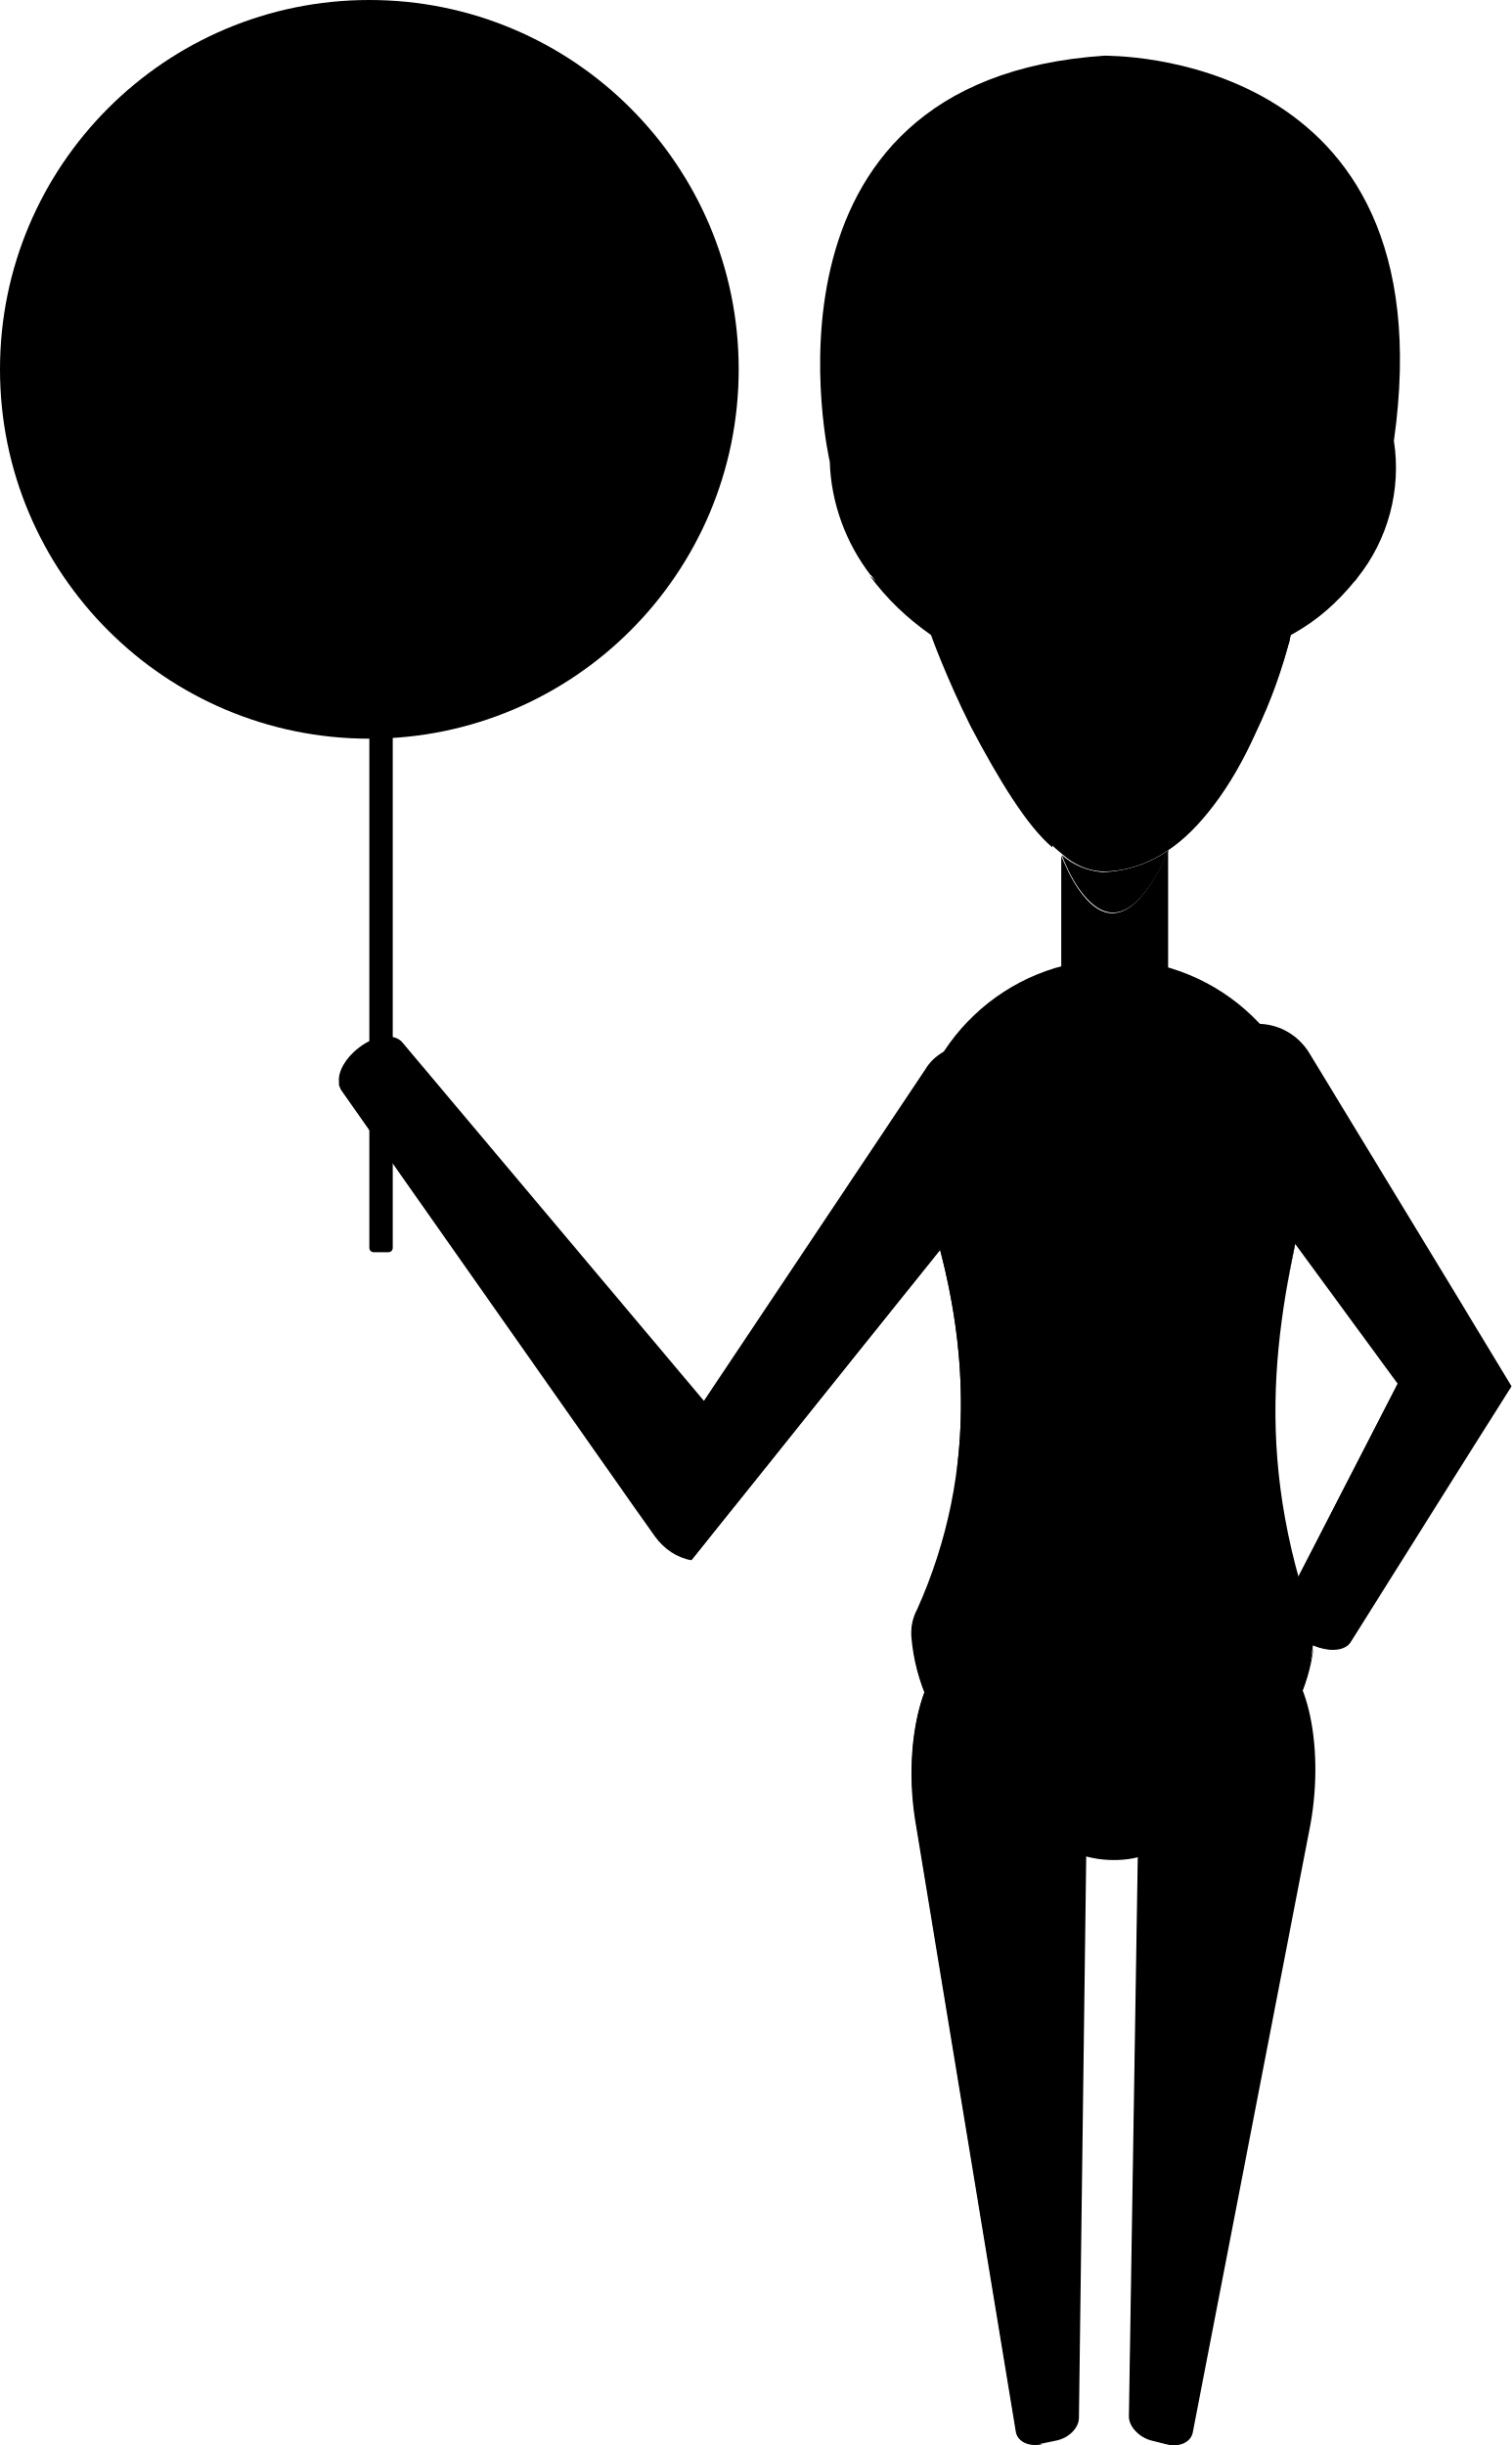
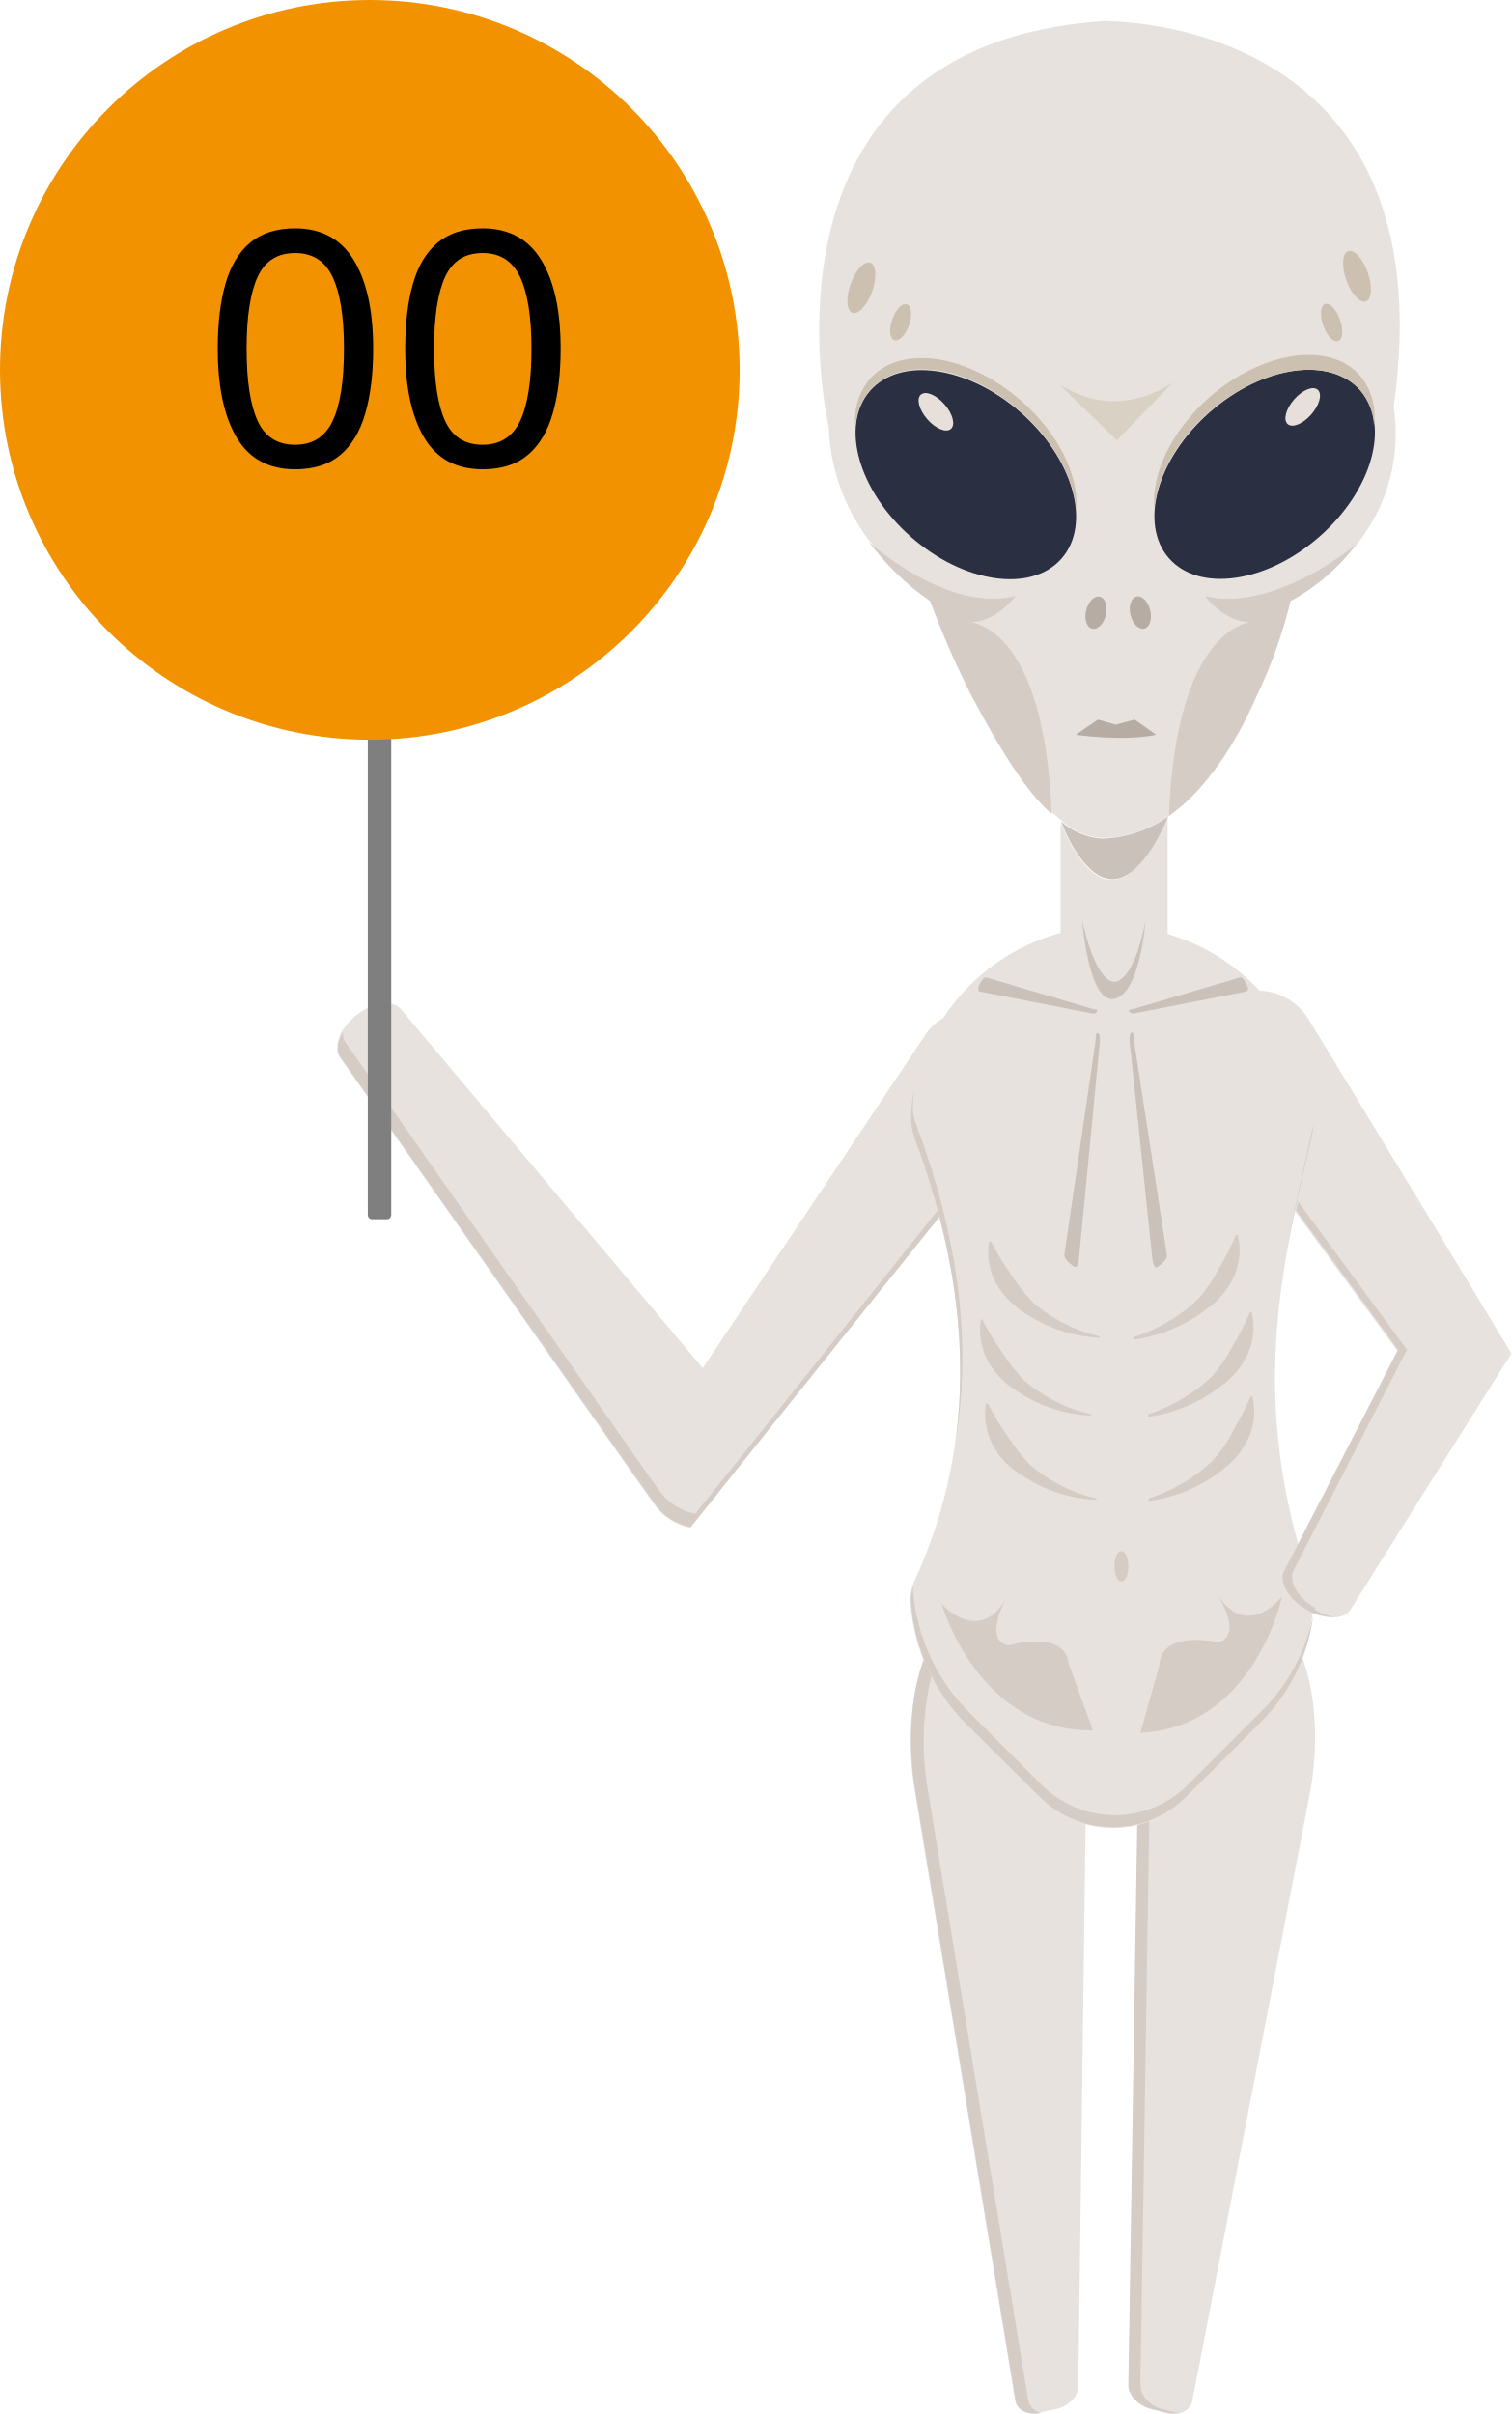
- <svg xmlns="http://www.w3.org/2000/svg" version="1.1" id="alien" x="0px" y="0px" viewBox="0 0 239 386.6" alienyle="enable-background:new 0 0 239 386.6;" xml:space="preserve">
-   <alienyle type="text/css">
- 	.alien0{fill:#E7E2DE;}
- 	.alien1{fill:#2A2F42;}
- 	.alien2{fill:#E7E0DA;}
- 	.alien3{fill:#CCC0B0;}
- 	.alien4{fill:#DAD1C5;}
- 	.alien5{fill:#B6ACA3;}
- 	.alien6{fill:#D5CCC5;}
- 	.alien7{fill:#CAC1BA;}
- 	.alien8{fill:#7F7F7F;}
- 	.alien9{fill:#F39200;}
- 	.alien10{font-family:'MyriadPro-Regular';}
- 	.alien11{font-size:51.7628px;}
- </alienyle>
+ <svg xmlns="http://www.w3.org/2000/svg" id="alien" viewBox="0 0 238.68 381.17">
+   <defs>
+     <style>.alienQueue-1{fill:#e7e2de;}.alienQueue-2{fill:#2a2f42;}.alienQueue-3{fill:#e7e0da;}.alienQueue-4{fill:#ccc0b0;}.alienQueue-5{fill:#dad1c5;}.alienQueue-6{fill:#b6aca3;}.alienQueue-7{fill:#d5ccc5;}.alienQueue-8{fill:#cac1ba;}.alienQueue-9{fill:#7f7f7f;}.alienQueue-10{fill:#f39200;}.alienQueue-11{isolation:isolate;font-size:51.76px;font-family:MyriadPro-Regular, Myriad Pro;}</style>
+   </defs>
  <g id="alien-body">
-     <path class="alien0" d="M167.8,216.6v-81.3c0.9,2.3,3.9,9.1,8.1,9.1s7.6-7,8.8-9.9v82.2c0.2,4.7-3.5,8.6-8.2,8.8   c-4.7,0.2-8.6-3.5-8.8-8.2C167.8,217,167.8,216.8,167.8,216.6L167.8,216.6z" />
-     <path class="alien0" d="M220.4,69.7c1.2,7.7-0.9,15.6-5.8,21.7c-0.1,0.2-0.3,0.4-0.5,0.6c-2.7,3.3-6,6-9.7,8.2c-0.1,0-0.1,0.1-0.2,0.1   c0,0,0,0-0.1,0.1s-0.1,0.4-0.2,0.9c0,0.2-0.1,0.4-0.2,0.7c-1.5,5.4-7.2,22.9-17.5,31.2l-0.7,0.6l-0.5,0.4c0,0-0.1,0.1-0.1,0.1l0,0   c-3.1,2.2-6.8,3.5-10.5,3.5c-2.4-0.1-4.6-1.1-6.4-2.7l0,0c-0.5-0.4-0.9-0.8-1.4-1.2c-2-1.9-3.7-4-5.3-6.2c-0.1-0.1-0.2-0.3-0.3-0.4   c-2.4-3.5-4.6-7.1-6.5-10.9c-0.3-0.5-0.6-1-0.8-1.6c-3.9-7.8-6.3-14.5-6.3-14.5c-3.7-2.5-7-5.7-9.7-9.4V91c-4-5.2-6.3-11.5-6.5-18   c0,0-14.1-60.4,43.5-64.2C174.5,8.9,229.2,7.4,220.4,69.7z" />
-     <ellipse transform="matrix(0.6588 -0.7523 0.7523 0.6588 -8.3171 142.402)" class="alien1" cx="152.8" cy="80.4" rx="13.1" ry="20.1" />
-     <ellipse transform="matrix(0.7523 -0.6588 0.6588 0.7523 -3.4012 151.6594)" class="alien1" cx="200" cy="80.4" rx="20.1" ry="13.1" />
-     <ellipse transform="matrix(0.7523 -0.6588 0.6588 0.7523 -9.7498 115.0356)" class="alien2" cx="148.1" cy="70.5" rx="1.8" ry="3.6" />
-     <ellipse transform="matrix(0.6588 -0.7523 0.7523 0.6588 17.8773 178.7822)" class="alien2" cx="206" cy="69.7" rx="3.6" ry="1.8" />
-     <path class="alien0" d="M200.2,260.8l-7.9-2c-6.4-1.6-11.9,9.6-12.1,22.9l-1.6,100.4c0,1.6,1.5,3.3,3.5,3.8l2.4,0.6   c1.9,0.5,3.8-0.3,4.1-1.9l18.6-96.1C209.5,275.8,206.6,262.4,200.2,260.8z" />
-     <path class="alien0" d="M162.8,179.8c0.1-0.1,0.2-0.2,0.2-0.4c0.1-0.2,0.2-0.4,0.3-0.6c0.3-0.7,0.6-1.4,0.7-2.2   c0.9-5.5-2.8-10.6-8.3-11.5c-2.2-0.4-4.5,0.1-6.5,1.2l0,0c-1.2,0.7-2.2,1.6-2.9,2.8l-35,52.4l-47.7-56.7c-1.3-1.5-4.4-1.1-6.9,0.9   c-2.1,1.6-3.3,3.8-3.1,5.4c0,0.1,0,0.1,0,0.2c0,0.1,0,0.2,0,0.3c0.1,0.2,0.2,0.5,0.3,0.7l46.3,65.9l3.4,4.8   c1.4,1.9,3.4,3.3,5.7,3.7l11.1-13.8l28.2-35.3l0,0l0.6-0.8L162.8,179.8z" />
-     <path class="alien0" d="M239,219.2l-8.2,13l-17.2,27.4c-1,1.7-4.2,1.7-7,0s-4.4-4.3-3.5-6l17.9-34.8l-30.5-41.6   c-3.1-4.4-2-10.4,2.4-13.4c0.1-0.1,0.2-0.1,0.3-0.2c1.8-1.2,4-1.8,6.2-1.7c3.1,0.2,5.8,1.8,7.5,4.4l22.3,36.7L239,219.2z" />
-     <path class="alien0" d="M152.4,260.5l8-1.8c6.5-1.4,11.6,10,11.5,23.2l-1.3,100.4c0,1.6-1.6,3.2-3.6,3.6l-2.4,0.5c-2,0.4-3.8-0.4-4-2   l-15.9-96.6C142.7,275.2,146,262,152.4,260.5z" />
-     <path class="alien0" d="M176,294.1L176,294.1c-4.3,0-8.5-1.7-11.6-4.8l-11.5-11.4c-5.1-5.1-8.2-11.9-8.8-19.1c-0.1-1.5,0.2-3,0.9-4.3   c9.8-21.8,8.8-45-0.3-69.1c-0.5-1.2-0.7-2.4-0.6-3.7c1.1-16.8,15-29.9,31.8-30l0,0c17.1,0.1,31.1,13.5,31.9,30.6   c0,0.9-0.1,1.7-0.3,2.5c-5,21.1-10,42.1-0.3,70.6c0.4,1.1,0.6,2.3,0.5,3.5c-0.4,7-3.4,13.5-8.3,18.5l-11.9,11.9   C184.5,292.4,180.3,294.2,176,294.1z" />
+     <path class="alienQueue-1" d="M167.8,216.6V135.3c.9,2.3,3.9,9.1,8.1,9.1s7.6-7,8.8-9.9v82.2a8.51,8.51,0,1,1-17,.6,2,2,0,0,0,.1-.7Z" transform="translate(-0.32 -5.48)" />
+     <path class="alienQueue-1" d="M220.4,69.7a27.85,27.85,0,0,1-5.8,21.7,2.65,2.65,0,0,1-.5.6,36.48,36.48,0,0,1-9.7,8.2c-.1,0-.1.1-.2.1l-.1.1c-.1.1-.1.4-.2.9a2.54,2.54,0,0,1-.2.7c-1.5,5.4-7.2,22.9-17.5,31.2l-.7.6-.5.4-.1.1h0a18.36,18.36,0,0,1-10.5,3.5,10.26,10.26,0,0,1-6.4-2.7h0c-.5-.4-.9-.8-1.4-1.2a44.54,44.54,0,0,1-5.3-6.2c-.1-.1-.2-.3-.3-.4a92.18,92.18,0,0,1-6.5-10.9,8,8,0,0,1-.8-1.6,147.54,147.54,0,0,1-6.3-14.5,39.33,39.33,0,0,1-9.7-9.4V91a31.15,31.15,0,0,1-6.5-18S117.1,12.6,174.7,8.8C174.5,8.9,229.2,7.4,220.4,69.7Z" transform="translate(-0.32 -5.48)" />
+     <ellipse class="alienQueue-2" cx="152.83" cy="80.42" rx="13.1" ry="20.1" transform="translate(-8.67 136.94) rotate(-48.79)" />
+     <ellipse class="alienQueue-2" cx="200.03" cy="80.38" rx="20.1" ry="13.1" transform="translate(-3.73 146.21) rotate(-41.21)" />
+     <ellipse class="alienQueue-3" cx="148.11" cy="70.5" rx="1.8" ry="3.6" transform="translate(-10.08 109.56) rotate(-41.21)" />
+     <ellipse class="alienQueue-3" cx="206.03" cy="69.73" rx="3.6" ry="1.8" transform="translate(17.52 173.31) rotate(-48.79)" />
+     <path class="alienQueue-1" d="M200.2,260.8l-7.9-2c-6.4-1.6-11.9,9.6-12.1,22.9l-1.6,100.4c0,1.6,1.5,3.3,3.5,3.8l2.4.6c1.9.5,3.8-.3,4.1-1.9l18.6-96.1C209.5,275.8,206.6,262.4,200.2,260.8Z" transform="translate(-0.32 -5.48)" />
+     <path class="alienQueue-1" d="M162.8,179.8a.52.52,0,0,0,.2-.4l.3-.6a8.08,8.08,0,0,0,.7-2.2,10,10,0,0,0-14.8-10.3h0a7.79,7.79,0,0,0-2.9,2.8l-35,52.4L63.6,164.8c-1.3-1.5-4.4-1.1-6.9.9-2.1,1.6-3.3,3.8-3.1,5.4v.5c.1.2.2.5.3.7l46.3,65.9,3.4,4.8a9.13,9.13,0,0,0,5.7,3.7l11.1-13.8,28.2-35.3h0l.6-.8Z" transform="translate(-0.32 -5.48)" />
+     <path class="alienQueue-1" d="M239,219.2l-8.2,13-17.2,27.4c-1,1.7-4.2,1.7-7,0s-4.4-4.3-3.5-6L221,218.8l-30.5-41.6a9.53,9.53,0,0,1,2.4-13.4c.1-.1.2-.1.3-.2a10.39,10.39,0,0,1,6.2-1.7,9.59,9.59,0,0,1,7.5,4.4L229.2,203Z" transform="translate(-0.32 -5.48)" />
+     <path class="alienQueue-1" d="M152.4,260.5l8-1.8c6.5-1.4,11.6,10,11.5,23.2l-1.3,100.4c0,1.6-1.6,3.2-3.6,3.6l-2.4.5c-2,.4-3.8-.4-4-2l-15.9-96.6C142.7,275.2,146,262,152.4,260.5Z" transform="translate(-0.32 -5.48)" />
+     <path class="alienQueue-1" d="M176,294.1h0a16.43,16.43,0,0,1-11.6-4.8l-11.5-11.4a30.62,30.62,0,0,1-8.8-19.1,8,8,0,0,1,.9-4.3c9.8-21.8,8.8-45-.3-69.1a7.81,7.81,0,0,1-.6-3.7,32.09,32.09,0,0,1,31.8-30h0a32.07,32.07,0,0,1,31.9,30.6,10.07,10.07,0,0,1-.3,2.5c-5,21.1-10,42.1-.3,70.6a8.28,8.28,0,0,1,.5,3.5,28.75,28.75,0,0,1-8.3,18.5l-11.9,11.9A15.63,15.63,0,0,1,176,294.1Z" transform="translate(-0.32 -5.48)" />
  </g>
  <g id="alien-shadow">
-     <path class="alien3" d="M137.7,67.1c4.8-5.5,15.5-4,23.8,3.4c5.3,4.6,8.4,10.5,8.8,15.5c0.4-5.4-2.8-12.1-8.8-17.3   c-8.4-7.3-19-8.9-23.8-3.4c-1.8,2.1-2.6,4.9-2.3,7.6C135.5,70.8,136.3,68.7,137.7,67.1z" />
-     <path class="alien3" d="M191.3,70.5c8.4-7.3,19-8.8,23.8-3.4c1.3,1.6,2.1,3.5,2.2,5.6c0.4-2.8-0.4-5.7-2.2-7.9   c-4.8-5.5-15.4-3.9-23.8,3.4c-6,5.3-9.2,12.1-8.7,17.6C183.1,80.7,186.1,75,191.3,70.5z" />
-     <ellipse transform="matrix(0.3348 -0.9423 0.9423 0.3348 42.7204 162.3934)" class="alien3" cx="136.4" cy="50.9" rx="4.2" ry="1.8" />
-     <ellipse transform="matrix(0.3348 -0.9423 0.9423 0.3348 41.6856 171.7553)" class="alien3" cx="142.5" cy="56.4" rx="3" ry="1.4" />
-     <ellipse transform="matrix(0.9423 -0.3348 0.3348 0.9423 -6.7321 73.7608)" class="alien3" cx="210.6" cy="56.4" rx="1.4" ry="3.1" />
-     <path class="alien4" d="M185.5,65.9l-8.8,9.1l-9.1-8.8C173.7,69.9,179.6,69.6,185.5,65.9z" />
-     <path class="alien5" d="M182.9,121.5c-5.2,1.1-12.7,0-12.7,0l3.5-2.4l2.8,0.8l3-0.8L182.9,121.5z" />
-     <ellipse transform="matrix(0.2331 -0.9725 0.9725 0.2331 33.5828 247.0292)" class="alien5" cx="173.4" cy="102.2" rx="2.6" ry="1.6" />
-     <ellipse transform="matrix(0.9725 -0.2331 0.2331 0.9725 -18.8634 44.8725)" class="alien5" cx="180.4" cy="102.2" rx="1.6" ry="2.6" />
-     <path class="alien6" d="M166.4,134c-4.1-3.5-8.4-10.6-12.9-19.1c-3.9-7.8-6.3-14.5-6.3-14.5c-3.7-2.6-7-5.7-9.7-9.4   c0.6,0.6,12.5,11.2,23.2,8.6c0,0-3,4.1-7.1,4.1C156.2,104.2,165.3,107.5,166.4,134z" />
-     <path class="alien6" d="M184.9,134.3c4.5-3,9.8-9.6,13.7-18.6c2.4-4.9,4.2-10,5.5-15.3c4.1-2.2,7.6-5.3,10.4-9   c-0.6,0.6-13.3,10.8-23.9,8.2c0,0,3,4.1,7.1,4.1C195.2,104.2,186,107.7,184.9,134.3z" />
-     <path class="alien7" d="M184.8,134.4L184.8,134.4c-1.2,2.9-4.6,9.9-8.8,9.9s-7.3-6.8-8.1-9.1c1.8,1.6,4,2.5,6.4,2.7   C178,137.8,181.7,136.6,184.8,134.4z" />
-     <path class="alien6" d="M199.8,275.4l-11.9,11.9c-6.4,6.4-16.7,6.4-23.1,0l-11.5-11.5c-5.1-5.1-8.2-11.9-8.8-19.1c0-0.3,0-0.5,0-0.8   c-0.3,0.9-0.4,1.9-0.3,2.8c0.5,7.2,3.7,14,8.8,19.1l11.5,11.4c6.4,6.4,16.7,6.4,23.1,0c0,0,0,0,0,0l11.9-11.9   c4.5-4.5,7.4-10.4,8.2-16.8C206.5,266.2,203.8,271.4,199.8,275.4z" />
-     <path class="alien6" d="M203.4,204c1.1-6.5,2.6-12.9,4.1-19.2c0.1-0.5,0.2-1.1,0.2-1.7C206.2,190,204.5,196.9,203.4,204z" />
-     <path class="alien6" d="M151.2,233.1c2.7-16,0.3-32.6-6.1-49.8c-0.5-1.2-0.7-2.4-0.6-3.7c0-0.7,0.1-1.4,0.2-2.1   c-0.3,1.4-0.5,2.7-0.5,4.1c-0.1,1.3,0.2,2.5,0.6,3.7C150.9,201.8,153.3,217.7,151.2,233.1z" />
-     <path class="alien7" d="M196.8,162.1l-17.4,3.4c-0.3,0.1-0.7-0.1-0.8-0.4l0,0c0-0.3,0.3-0.2,0.7-0.3l16.9-5c0.4-0.1,1.2,1.4,1.2,1.7   l0,0C197.5,161.8,197.2,162.1,196.8,162.1C196.8,162.1,196.8,162.1,196.8,162.1z" />
-     <path class="alien7" d="M171.2,150.7c0,0,1.8,9.2,4.9,9.8c0,0,3.1,0.8,5.1-9.6c0,0-0.8,11.4-4.9,12.3S171.2,150.7,171.2,150.7z" />
-     <path class="alien7" d="M155.3,162.1l17.5,3.4c0.3,0.1,0.7-0.1,0.8-0.4l0,0c0-0.3-0.3-0.2-0.7-0.3l-16.9-5c-0.4-0.1-1.2,1.4-1.2,1.7   l0,0C154.7,161.8,154.9,162.1,155.3,162.1z" />
-     <path class="alien6" d="M172.9,278.7c-18.1,0.3-23.9-20-23.9-20s5.9,6.8,10.3-1c0,0-3.9,6.8,0.3,7.6c0,0,8.8-2.7,9.5,2.9L172.9,278.7z   " />
-     <path class="alien6" d="M180.4,279.1c18.1-0.9,22.4-21.6,22.4-21.6s-5.4,7.2-10.3-0.3c0,0,4.3,6.5,0.2,7.6c0,0-9-2.1-9.3,3.6   L180.4,279.1z" />
-     <ellipse class="alien6" cx="177.4" cy="252.8" rx="1.1" ry="2.4" />
-     <path class="alien7" d="M170.7,204.2L174,170c0.1-0.7-0.1-1.4-0.4-1.4l0,0c-0.3,0-0.2,0.6-0.3,1.4l-4.9,33.6c-0.1,0.7,1.4,1.9,1.7,1.9   l0,0C170.4,205.6,170.7,205,170.7,204.2z" />
-     <path class="alien7" d="M182.3,204.3l-3.6-34.4c-0.1-0.7,0.1-1.4,0.4-1.4l0,0c0.3,0,0.2,0.7,0.3,1.4l5.2,33.8c0.1,0.7-1.4,1.9-1.7,1.9   l0,0C182.7,205.7,182.4,205.1,182.3,204.3z" />
-     <path class="alien6" d="M173.9,216.7c-4.3-0.2-8.4-1.6-11.9-4c-1.9-1.2-3.4-2.8-4.5-4.8c-1-2-1.4-4.2-1-6.4h0.3c0.9,1.8,2,3.5,3.1,5.1   c1,1.6,2.2,3.1,3.5,4.5c1.5,1.3,3.1,2.4,4.9,3.3c1.8,0.9,3.7,1.7,5.7,2.1L173.9,216.7z" />
-     <path class="alien6" d="M172.6,229c-4.3-0.2-8.4-1.6-11.9-4c-1.9-1.2-3.4-2.8-4.5-4.8c-1-2-1.3-4.2-1-6.4l0.2,0c0.9,1.8,2,3.5,3.1,5.1   c1,1.6,2.2,3.1,3.5,4.5c1.5,1.3,3.1,2.4,4.9,3.3c1.8,0.9,3.7,1.7,5.7,2.1L172.6,229z" />
-     <path class="alien6" d="M173.4,242.3c-4.3-0.2-8.4-1.6-11.9-4c-1.9-1.2-3.5-2.8-4.5-4.8c-1-2-1.3-4.2-1-6.4l0.3,0   c0.9,1.8,2,3.5,3.1,5.1c1,1.6,2.2,3.1,3.5,4.5c1.5,1.3,3.1,2.4,4.9,3.3c1.8,0.9,3.7,1.7,5.7,2.1L173.4,242.3z" />
-     <path class="alien6" d="M179.4,216.6c1.9-0.6,3.8-1.5,5.5-2.5c1.7-1,3.3-2.2,4.7-3.6c1.2-1.4,2.3-3,3.2-4.7c1-1.7,1.9-3.5,2.7-5.3h0.3   c0.5,2.2,0.3,4.4-0.6,6.5c-0.9,2-2.4,3.8-4.2,5.1c-3.3,2.6-7.4,4.3-11.6,4.9L179.4,216.6z" />
-     <path class="alien6" d="M181.6,228.8c1.9-0.6,3.8-1.5,5.5-2.5c1.7-1,3.3-2.2,4.7-3.6c1.2-1.4,2.3-3,3.2-4.7c1-1.7,1.9-3.5,2.7-5.3h0.3   c0.5,2.2,0.3,4.4-0.6,6.5c-0.9,2-2.4,3.8-4.2,5.1c-3.3,2.6-7.3,4.3-11.6,4.9L181.6,228.8z" />
-     <path class="alien6" d="M181.7,242.1c1.9-0.6,3.8-1.5,5.5-2.5c1.7-1,3.3-2.2,4.7-3.6c1.3-1.4,2.3-3,3.2-4.7c1-1.7,1.9-3.5,2.7-5.3h0.3   c0.5,2.2,0.3,4.4-0.6,6.5c-0.9,2-2.4,3.8-4.2,5.1c-3.3,2.6-7.3,4.3-11.6,4.9L181.7,242.1z" />
-     <path class="alien6" d="M186.5,386.4c-0.7,0.2-1.4,0.2-2.1,0l-2.4-0.6c-1.9-0.5-3.5-2.1-3.5-3.7l1.4-88.4c0.6-0.2,1.3-0.4,1.9-0.6   l-1.4,89c0,1.6,1.5,3.3,3.5,3.8l2.4,0.6C186.4,386.4,186.5,386.4,186.5,386.4z" />
-     <path class="alien6" d="M148.7,197.6L148.7,197.6l-28.3,35.2l-11,13.8c-2.3-0.4-4.4-1.8-5.7-3.7l-3.4-4.8L54,172.3   c-0.1-0.2-0.2-0.4-0.3-0.7c0-0.1,0-0.2,0-0.3c0-0.1,0-0.1,0-0.2c0-0.2,0-0.4,0-0.6c0-0.2,0-0.4,0.1-0.5c0.1-0.4,0.3-0.8,0.5-1.2   c0-0.1,0.1-0.2,0.2-0.3c-0.1,0.6,0.1,1.2,0.4,1.6L101,236l3.4,4.8c1.4,1.9,3.4,3.3,5.7,3.7l11.1-13.8l27.2-34.1   C148.5,196.9,148.6,197.3,148.7,197.6z" />
-     <path class="alien6" d="M208,259.7c0.9,0.5,1.9,0.9,3,1.1c-1.1,0-2.3-0.2-3.3-0.6l-0.6-0.3c-0.2-0.1-0.4-0.2-0.5-0.3   c-2.8-1.6-4.4-4.3-3.5-6.1l2.3-4.4l15.7-30.5l-16.1-22c0.1-0.5,0.2-0.9,0.3-1.4l17.2,23.4l-16.5,32.1l-1.4,2.7   c-0.9,1.7,0.6,4.3,3.3,5.9L208,259.7z" />
-     <path class="alien6" d="M164.8,386.5h-0.1c-2,0.4-3.8-0.4-4-2l-15.9-96.6c-1.2-7.4-0.6-15,1.4-20.4c0.4,0.9,0.8,1.8,1.2,2.7   c-1.4,5.8-1.6,11.8-0.6,17.7l15.9,96.6C162.9,385.6,163.8,386.3,164.8,386.5z" />
-     <ellipse transform="matrix(0.9423 -0.3348 0.3348 0.9423 -4.0435 74.6672)" class="alien3" cx="214.6" cy="49.1" rx="1.8" ry="4.2" />
+     <path class="alienQueue-4" d="M137.7,67.1c4.8-5.5,15.5-4,23.8,3.4,5.3,4.6,8.4,10.5,8.8,15.5.4-5.4-2.8-12.1-8.8-17.3-8.4-7.3-19-8.9-23.8-3.4a10,10,0,0,0-2.3,7.6A9.58,9.58,0,0,1,137.7,67.1Z" transform="translate(-0.32 -5.48)" />
+     <path class="alienQueue-4" d="M191.3,70.5c8.4-7.3,19-8.8,23.8-3.4a9.53,9.53,0,0,1,2.2,5.6,10.26,10.26,0,0,0-2.2-7.9c-4.8-5.5-15.4-3.9-23.8,3.4-6,5.3-9.2,12.1-8.7,17.6C183.1,80.7,186.1,75,191.3,70.5Z" transform="translate(-0.32 -5.48)" />
+     <ellipse class="alienQueue-4" cx="136.35" cy="50.9" rx="4.2" ry="1.8" transform="translate(42.41 156.87) rotate(-70.44)" />
+     <ellipse class="alienQueue-4" cx="142.54" cy="56.36" rx="3" ry="1.4" transform="translate(41.39 166.33) rotate(-70.44)" />
+     <ellipse class="alienQueue-4" cx="210.6" cy="56.4" rx="1.4" ry="3.1" transform="translate(-7.05 68.29) rotate(-19.56)" />
+     <path class="alienQueue-5" d="M185.5,65.9,176.7,75l-9.1-8.8C173.7,69.9,179.6,69.6,185.5,65.9Z" transform="translate(-0.32 -5.48)" />
+     <path class="alienQueue-6" d="M182.9,121.5c-5.2,1.1-12.7,0-12.7,0l3.5-2.4,2.8.8,3-.8Z" transform="translate(-0.32 -5.48)" />
+     <ellipse class="alienQueue-6" cx="173.39" cy="102.22" rx="2.6" ry="1.6" transform="translate(33.25 241.53) rotate(-76.52)" />
+     <ellipse class="alienQueue-6" cx="180.4" cy="102.21" rx="1.6" ry="2.6" transform="translate(-19.18 39.39) rotate(-13.48)" />
+     <path class="alienQueue-7" d="M166.4,134c-4.1-3.5-8.4-10.6-12.9-19.1a147.54,147.54,0,0,1-6.3-14.5,41.21,41.21,0,0,1-9.7-9.4c.6.6,12.5,11.2,23.2,8.6,0,0-3,4.1-7.1,4.1C156.2,104.2,165.3,107.5,166.4,134Z" transform="translate(-0.32 -5.48)" />
+     <path class="alienQueue-7" d="M184.9,134.3c4.5-3,9.8-9.6,13.7-18.6a75.5,75.5,0,0,0,5.5-15.3,32.14,32.14,0,0,0,10.4-9c-.6.6-13.3,10.8-23.9,8.2,0,0,3,4.1,7.1,4.1C195.2,104.2,186,107.7,184.9,134.3Z" transform="translate(-0.32 -5.48)" />
+     <path class="alienQueue-8" d="M184.8,134.4h0c-1.2,2.9-4.6,9.9-8.8,9.9s-7.3-6.8-8.1-9.1a10.84,10.84,0,0,0,6.4,2.7A19.12,19.12,0,0,0,184.8,134.4Z" transform="translate(-0.32 -5.48)" />
+     <path class="alienQueue-7" d="M199.8,275.4l-11.9,11.9a16.3,16.3,0,0,1-23.1,0l-11.5-11.5a30.62,30.62,0,0,1-8.8-19.1v-.8a6.72,6.72,0,0,0-.3,2.8,30.1,30.1,0,0,0,8.8,19.1l11.5,11.4a16.3,16.3,0,0,0,23.1,0h0l11.9-11.9a28.79,28.79,0,0,0,8.2-16.8A29.6,29.6,0,0,1,199.8,275.4Z" transform="translate(-0.32 -5.48)" />
+     <path class="alienQueue-7" d="M203.4,204c1.1-6.5,2.6-12.9,4.1-19.2a8.81,8.81,0,0,0,.2-1.7C206.2,190,204.5,196.9,203.4,204Z" transform="translate(-0.32 -5.48)" />
+     <path class="alienQueue-7" d="M151.2,233.1c2.7-16,.3-32.6-6.1-49.8a7.81,7.81,0,0,1-.6-3.7,14.92,14.92,0,0,1,.2-2.1,19.15,19.15,0,0,0-.5,4.1,9.29,9.29,0,0,0,.6,3.7C150.9,201.8,153.3,217.7,151.2,233.1Z" transform="translate(-0.32 -5.48)" />
+     <path class="alienQueue-8" d="M196.8,162.1l-17.4,3.4a.68.68,0,0,1-.8-.4h0c0-.3.3-.2.7-.3l16.9-5c.4-.1,1.2,1.4,1.2,1.7h0c.1.3-.2.6-.6.6Z" transform="translate(-0.32 -5.48)" />
+     <path class="alienQueue-8" d="M171.2,150.7s1.8,9.2,4.9,9.8c0,0,3.1.8,5.1-9.6,0,0-.8,11.4-4.9,12.3S171.2,150.7,171.2,150.7Z" transform="translate(-0.32 -5.48)" />
+     <path class="alienQueue-8" d="M155.3,162.1l17.5,3.4a.68.68,0,0,0,.8-.4h0c0-.3-.3-.2-.7-.3l-16.9-5c-.4-.1-1.2,1.4-1.2,1.7h0A.46.46,0,0,0,155.3,162.1Z" transform="translate(-0.32 -5.48)" />
+     <path class="alienQueue-7" d="M172.9,278.7c-18.1.3-23.9-20-23.9-20s5.9,6.8,10.3-1c0,0-3.9,6.8.3,7.6,0,0,8.8-2.7,9.5,2.9Z" transform="translate(-0.32 -5.48)" />
+     <path class="alienQueue-7" d="M180.4,279.1c18.1-.9,22.4-21.6,22.4-21.6s-5.4,7.2-10.3-.3c0,0,4.3,6.5.2,7.6,0,0-9-2.1-9.3,3.6Z" transform="translate(-0.32 -5.48)" />
+     <ellipse class="alienQueue-7" cx="177.08" cy="247.32" rx="1.1" ry="2.4" />
+     <path class="alienQueue-8" d="M170.7,204.2,174,170c.1-.7-.1-1.4-.4-1.4h0c-.3,0-.2.6-.3,1.4l-4.9,33.6c-.1.7,1.4,1.9,1.7,1.9h0C170.4,205.6,170.7,205,170.7,204.2Z" transform="translate(-0.32 -5.48)" />
+     <path class="alienQueue-8" d="M182.3,204.3l-3.6-34.4c-.1-.7.1-1.4.4-1.4h0c.3,0,.2.7.3,1.4l5.2,33.8c.1.7-1.4,1.9-1.7,1.9h0C182.7,205.7,182.4,205.1,182.3,204.3Z" transform="translate(-0.32 -5.48)" />
+     <path class="alienQueue-7" d="M173.9,216.7a22.89,22.89,0,0,1-11.9-4,13,13,0,0,1-4.5-4.8,10.16,10.16,0,0,1-1-6.4h.3a43.26,43.26,0,0,0,3.1,5.1,30.19,30.19,0,0,0,3.5,4.5,23.39,23.39,0,0,0,4.9,3.3,23,23,0,0,0,5.7,2.1Z" transform="translate(-0.32 -5.48)" />
+     <path class="alienQueue-7" d="M172.6,229a22.89,22.89,0,0,1-11.9-4,13,13,0,0,1-4.5-4.8,10.88,10.88,0,0,1-1-6.4h.2a43.26,43.26,0,0,0,3.1,5.1,30.19,30.19,0,0,0,3.5,4.5,23.39,23.39,0,0,0,4.9,3.3,23,23,0,0,0,5.7,2.1Z" transform="translate(-0.32 -5.48)" />
+     <path class="alienQueue-7" d="M173.4,242.3a22.89,22.89,0,0,1-11.9-4,12.21,12.21,0,0,1-4.5-4.8,10.88,10.88,0,0,1-1-6.4h.3a43.26,43.26,0,0,0,3.1,5.1,30.19,30.19,0,0,0,3.5,4.5,23.39,23.39,0,0,0,4.9,3.3,23,23,0,0,0,5.7,2.1Z" transform="translate(-0.32 -5.48)" />
+     <path class="alienQueue-7" d="M179.4,216.6a27.31,27.31,0,0,0,5.5-2.5,23.46,23.46,0,0,0,4.7-3.6,25.93,25.93,0,0,0,3.2-4.7,52.78,52.78,0,0,0,2.7-5.3h.3a10.38,10.38,0,0,1-.6,6.5,13,13,0,0,1-4.2,5.1,24.52,24.52,0,0,1-11.6,4.9Z" transform="translate(-0.32 -5.48)" />
+     <path class="alienQueue-7" d="M181.6,228.8a27.31,27.31,0,0,0,5.5-2.5,23.46,23.46,0,0,0,4.7-3.6A25.93,25.93,0,0,0,195,218a52.78,52.78,0,0,0,2.7-5.3h.3a10.38,10.38,0,0,1-.6,6.5,13,13,0,0,1-4.2,5.1,24.1,24.1,0,0,1-11.6,4.9Z" transform="translate(-0.32 -5.48)" />
+     <path class="alienQueue-7" d="M181.7,242.1a27.31,27.31,0,0,0,5.5-2.5,23.46,23.46,0,0,0,4.7-3.6,21.67,21.67,0,0,0,3.2-4.7,52.78,52.78,0,0,0,2.7-5.3h.3a10.38,10.38,0,0,1-.6,6.5,13,13,0,0,1-4.2,5.1,24.1,24.1,0,0,1-11.6,4.9Z" transform="translate(-0.32 -5.48)" />
+     <path class="alienQueue-7" d="M186.5,386.4a3.75,3.75,0,0,1-2.1,0l-2.4-.6c-1.9-.5-3.5-2.1-3.5-3.7l1.4-88.4c.6-.2,1.3-.4,1.9-.6l-1.4,89c0,1.6,1.5,3.3,3.5,3.8l2.4.6A.31.31,0,0,1,186.5,386.4Z" transform="translate(-0.32 -5.48)" />
+     <path class="alienQueue-7" d="M148.7,197.6h0l-28.3,35.2-11,13.8a8.88,8.88,0,0,1-5.7-3.7l-3.4-4.8L54,172.3a4.88,4.88,0,0,1-.3-.7v-1.1a.75.75,0,0,1,.1-.5,6.12,6.12,0,0,1,.5-1.2c0-.1.1-.2.2-.3a2.15,2.15,0,0,0,.4,1.6L101,236l3.4,4.8a9.13,9.13,0,0,0,5.7,3.7l11.1-13.8,27.2-34.1C148.5,196.9,148.6,197.3,148.7,197.6Z" transform="translate(-0.32 -5.48)" />
+     <path class="alienQueue-7" d="M208,259.7a9.77,9.77,0,0,0,3,1.1,9.19,9.19,0,0,1-3.3-.6l-.6-.3a2.19,2.19,0,0,1-.5-.3c-2.8-1.6-4.4-4.3-3.5-6.1l2.3-4.4,15.7-30.5-16.1-22c.1-.5.2-.9.3-1.4l17.2,23.4L206,250.7l-1.4,2.7c-.9,1.7.6,4.3,3.3,5.9Z" transform="translate(-0.32 -5.48)" />
+     <path class="alienQueue-7" d="M164.8,386.5h-.1c-2,.4-3.8-.4-4-2l-15.9-96.6c-1.2-7.4-.6-15,1.4-20.4l1.2,2.7a44,44,0,0,0-.6,17.7l15.9,96.6A2.55,2.55,0,0,0,164.8,386.5Z" transform="translate(-0.32 -5.48)" />
+     <ellipse class="alienQueue-4" cx="214.61" cy="49.09" rx="1.8" ry="4.2" transform="translate(-4.37 69.21) rotate(-19.56)" />
  </g>
-   <g>
-     <g id="alien-sign">
-       <path class="alien8" d="M59.1,93.2h2.3c0.4,0,0.7,0.3,0.7,0.7v103.4c0,0.4-0.3,0.7-0.7,0.7h-2.3c-0.4,0-0.7-0.3-0.7-0.7V93.9    C58.4,93.6,58.7,93.2,59.1,93.2z" />
-       <circle id="alien-sign-circle" class="alien9" cx="58.4" cy="58.4" r="58.4" />
-     </g>
-     <text transform="matrix(1 0 0 1 32.4877 70.4901)" id="queueText" class="alien10 alien11" />
+   <g id="alien-sign">
+     <path class="alienQueue-9" d="M59.1,93.2h2.3a.68.68,0,0,1,.7.7V197.3a.68.68,0,0,1-.7.7H59.1a.68.68,0,0,1-.7-.7V93.9A.75.75,0,0,1,59.1,93.2Z" transform="translate(-0.32 -5.48)" />
+     <circle id="alien-sign-circle" class="alienQueue-10" cx="58.4" cy="58.4" r="58.4" />
+     <text class="alienQueue-11" transform="translate(31.85 73.59)">00</text>
  </g>
</svg>
